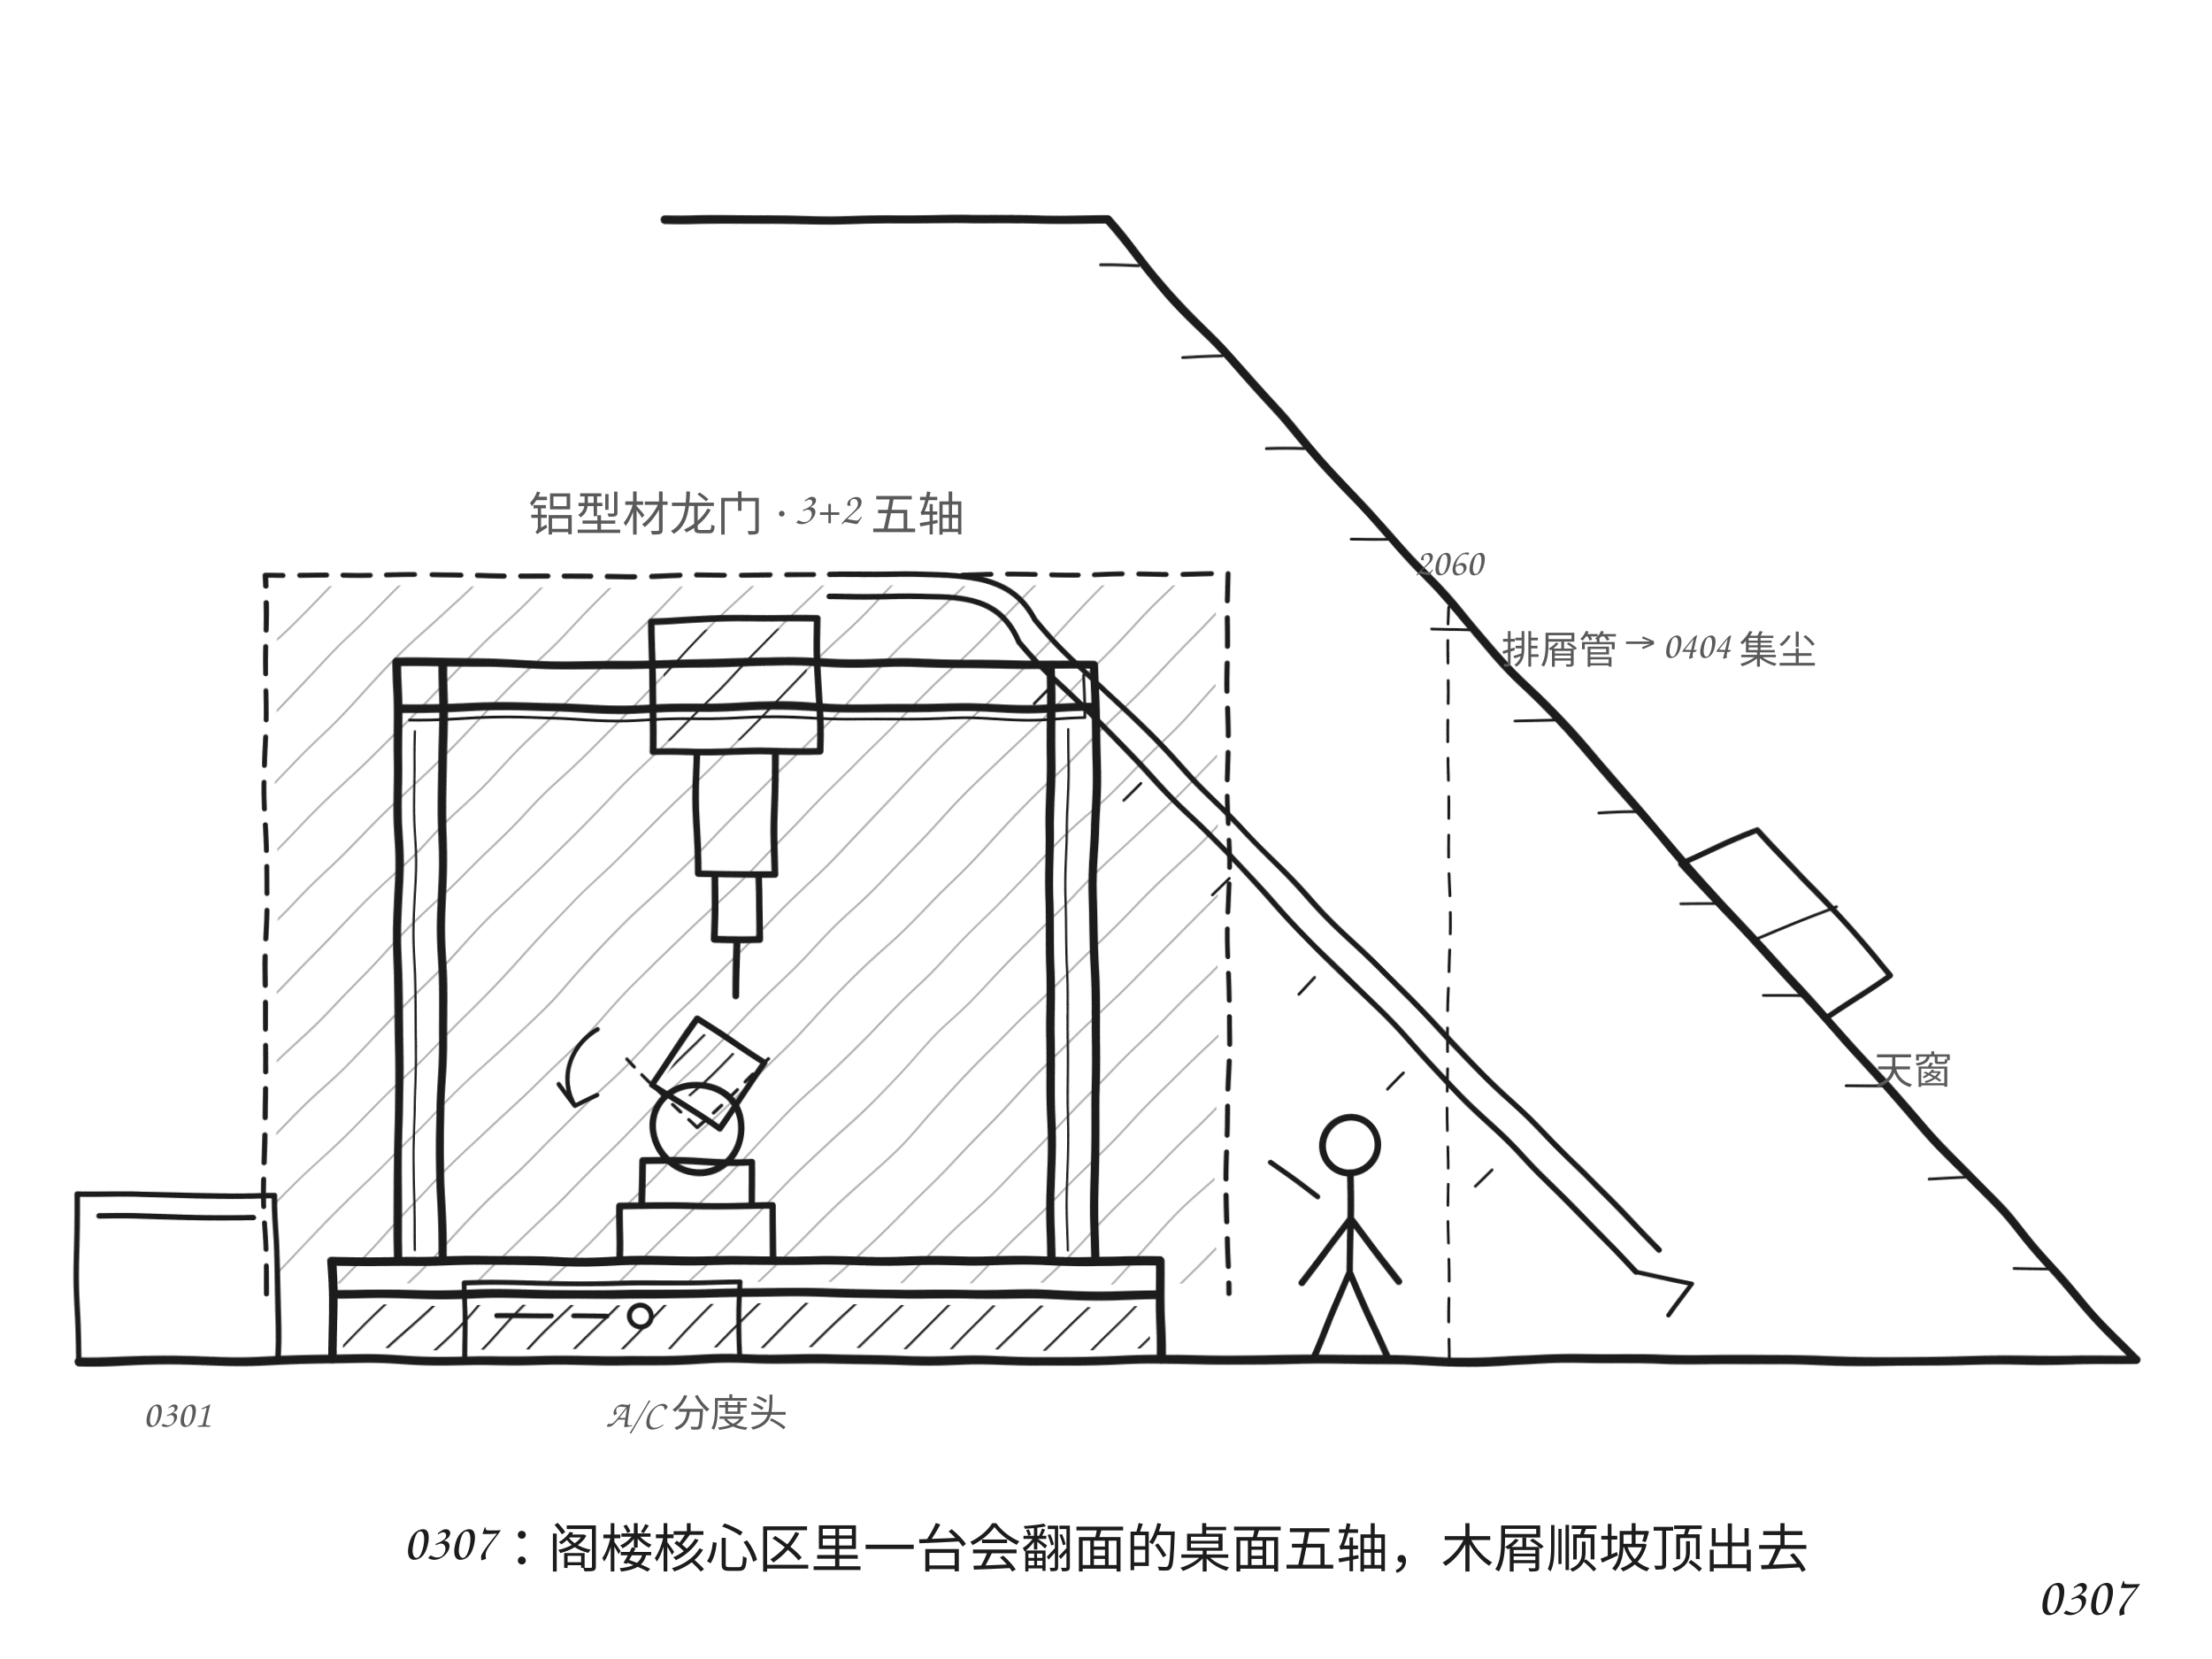
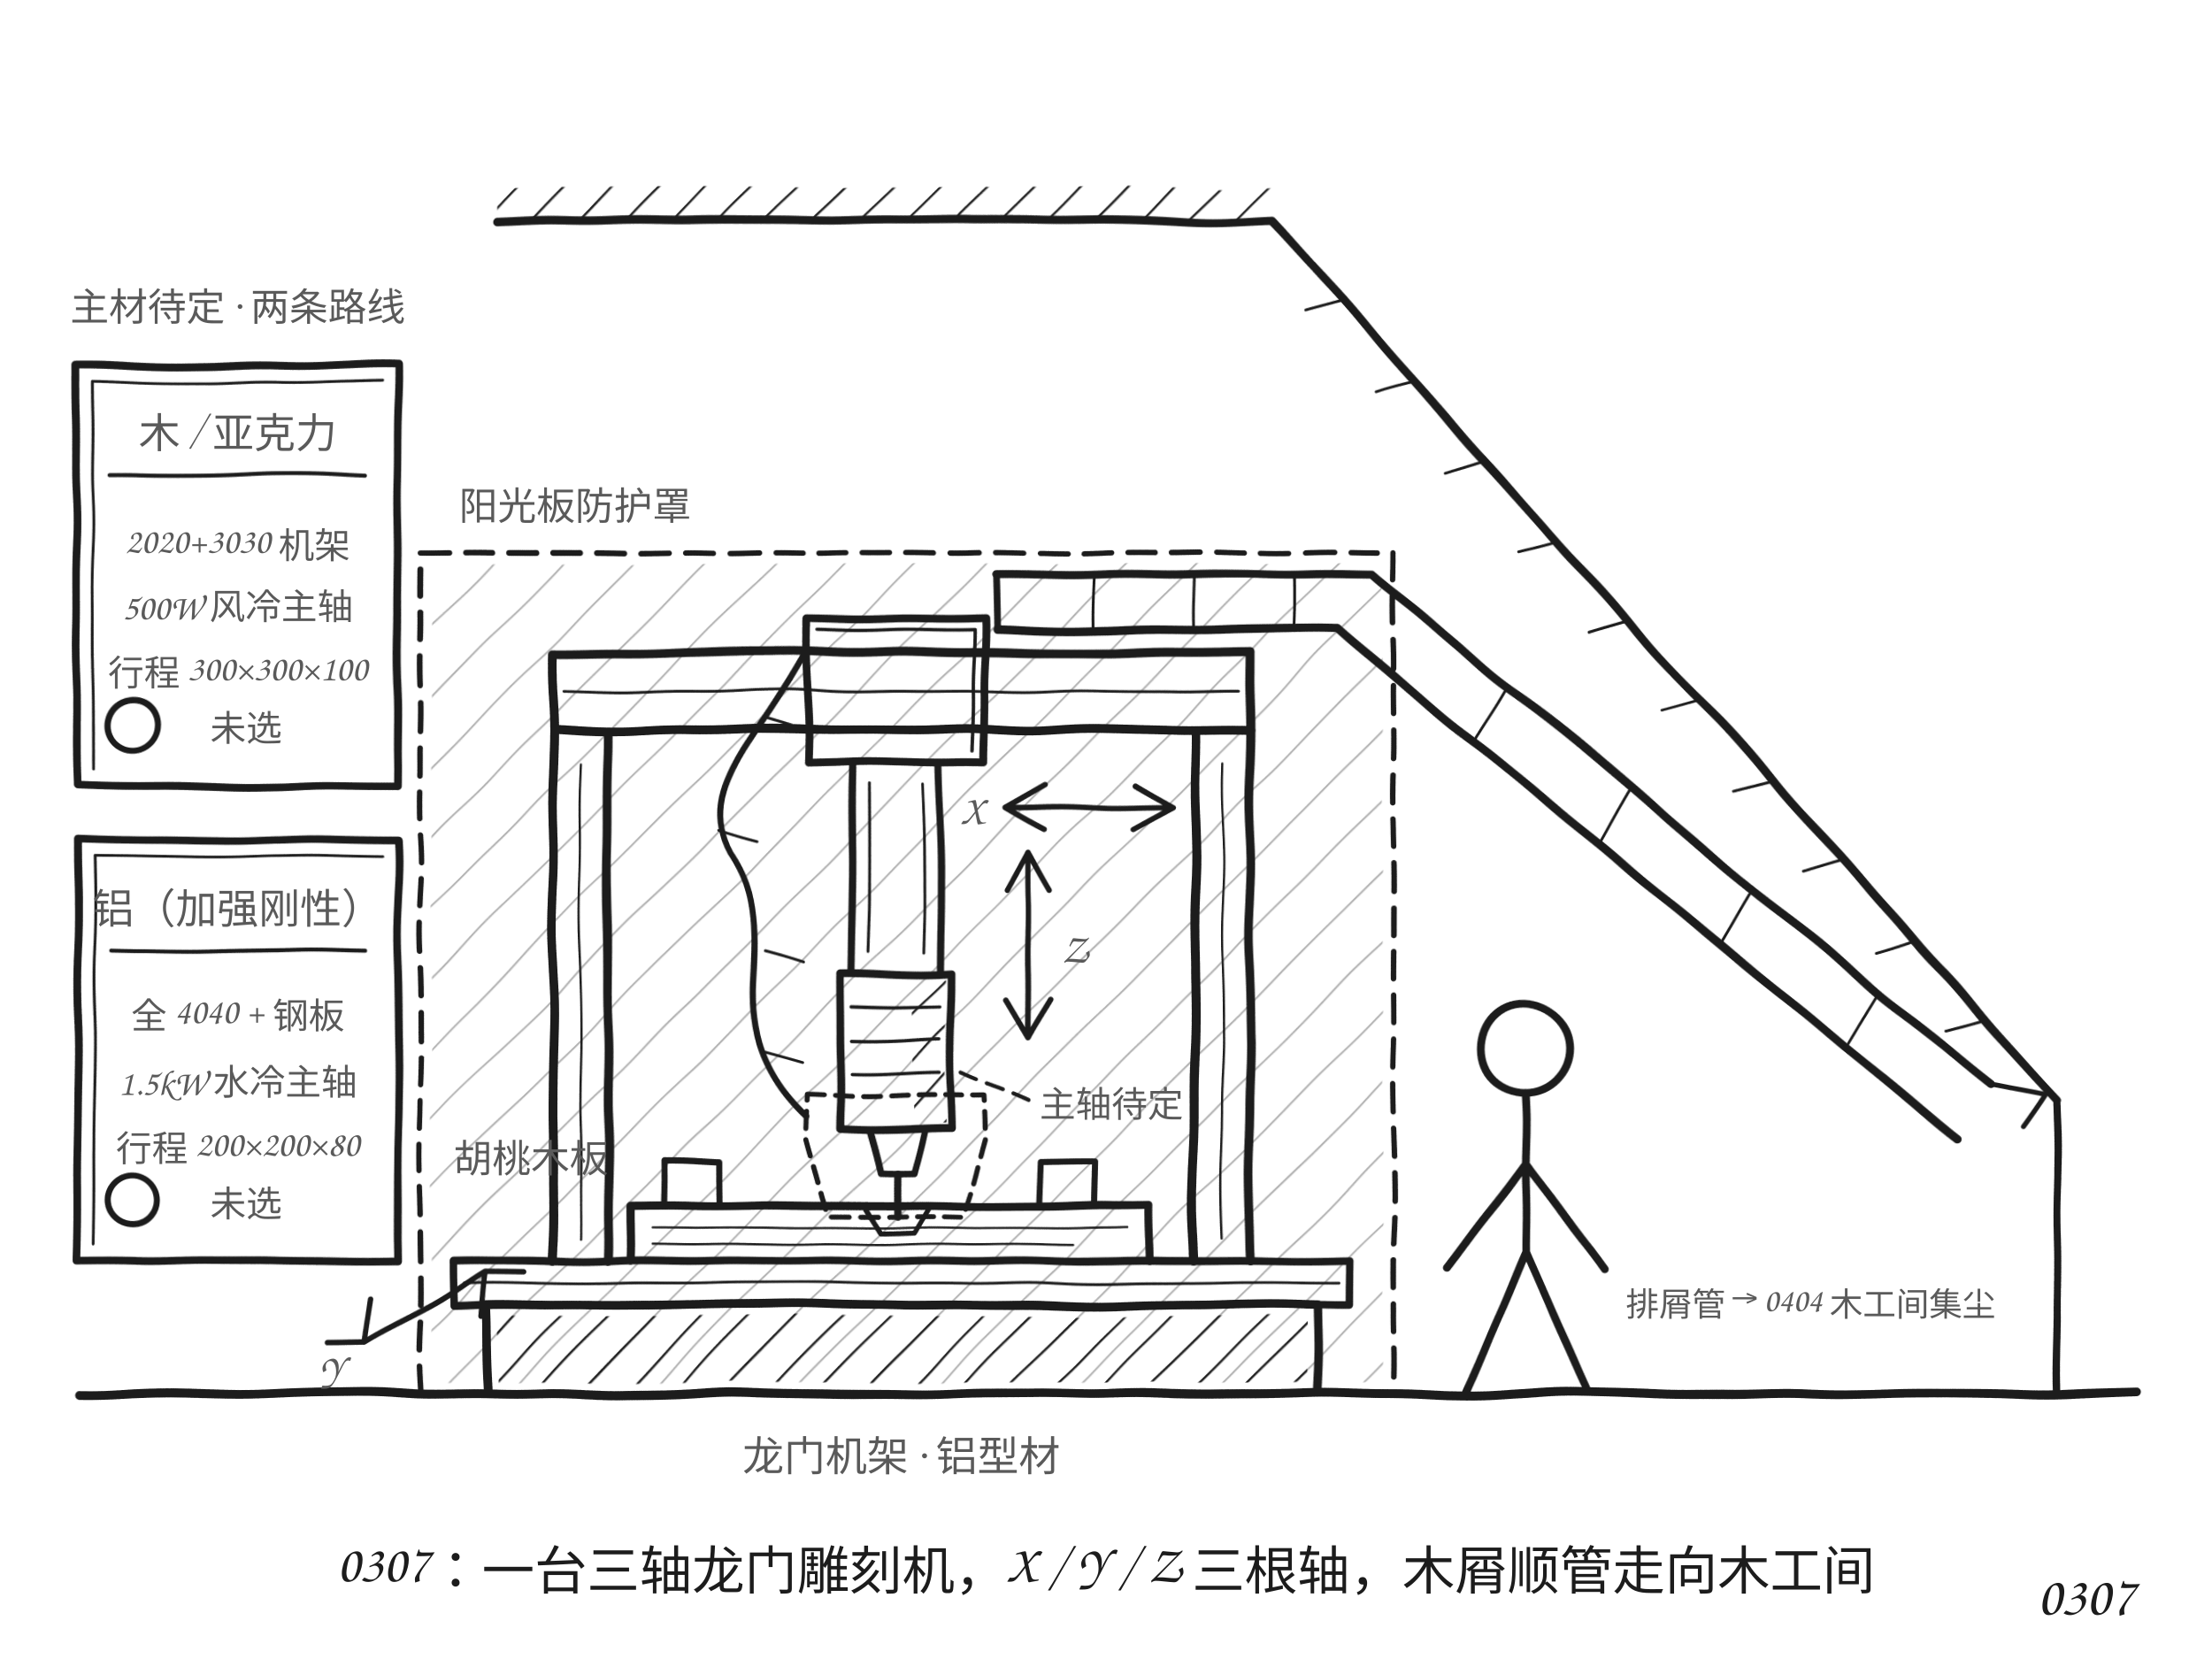
<svg xmlns="http://www.w3.org/2000/svg" viewBox="0 0 400 300" width="400" height="300">
  <defs>
    <filter id="m0307-rough" x="-5%" y="-5%" width="110%" height="110%">
      <feTurbulence type="fractalNoise" baseFrequency="0.04" numOctaves="2" seed="81" result="n" />
      <feDisplacementMap in="SourceGraphic" in2="n" scale="1.6" xChannelSelector="R" yChannelSelector="G" />
    </filter>
    <pattern id="m0307-hatch" width="6" height="6" patternUnits="userSpaceOnUse" patternTransform="rotate(45)">
      <line x1="0" y1="0" x2="0" y2="6" stroke="#1c1c1c" stroke-width="0.8" />
    </pattern>
    <pattern id="m0307-hatch2" width="6" height="6" patternUnits="userSpaceOnUse" patternTransform="rotate(45)">
      <line x1="0" y1="0" x2="0" y2="6" stroke="#1c1c1c" stroke-width="0.8" />
      <line x1="0" y1="3" x2="6" y2="3" stroke="#1c1c1c" stroke-width="0.6" />
    </pattern>
    <pattern id="m0307-hatchl" width="9" height="9" patternUnits="userSpaceOnUse" patternTransform="rotate(45)">
      <line x1="0" y1="0" x2="0" y2="9" stroke="#1c1c1c" stroke-width="0.7" />
    </pattern>
  </defs>
  <g filter="url(#m0307-rough)" stroke="#1c1c1c" fill="none" stroke-linecap="round" stroke-linejoin="round">
-     <path d="M14 246 H386" stroke-width="1.6" />
-     <path d="M386 246 L200 40 L120 40" stroke-width="1.5" />
-     <path d="M371 229.5 l-7 0" stroke-width="0.5" />
-     <path d="M356 213.0 l-7 0" stroke-width="0.5" />
-     <path d="M341 196.5 l-7 0" stroke-width="0.5" />
-     <path d="M326 180.0 l-7 0" stroke-width="0.5" />
-     <path d="M311 163.5 l-7 0" stroke-width="0.5" />
-     <path d="M296 147.0 l-7 0" stroke-width="0.5" />
-     <path d="M281 130.5 l-7 0" stroke-width="0.5" />
-     <path d="M266 114.0 l-7 0" stroke-width="0.5" />
-     <path d="M251 97.5 l-7 0" stroke-width="0.5" />
-     <path d="M236 81.0 l-7 0" stroke-width="0.5" />
-     <path d="M221 64.5 l-7 0" stroke-width="0.5" />
-     <path d="M206 48.0 l-7 0" stroke-width="0.5" />
-     <path d="M262 246 V110" stroke-width="0.5" stroke-dasharray="4 3" />
-     <path d="M60 246 v-12 h150 v12 M60 234 v-6 h150 v6" stroke-width="1.6" />
-     <path d="M62 236 h146 v8 h-146 Z" fill="url(#m0307-hatch)" stroke="none" />
-     <path d="M72 228 V120 h8 V228 M190 228 V120 h8 V228 M72 120 H198 M72 128 H198" stroke-width="1.5" />
-     <path d="M74 130 h122 v-8" stroke-width="0.5" />
-     <path d="M60 228 h150" stroke-width="1" />
-     <path d="M75 132 V226" stroke-width="0.4" />
-     <path d="M193 132 V226" stroke-width="0.4" />
-     <path d="M118 112 h30 v24 h-30 Z M126 136 v22 h14 v-22 M129 158 v12 h8 v-12 M133 170 v10" stroke-width="1.2" />
-     <path d="M120 114 h26 v20 h-26 Z" fill="url(#m0307-hatchl)" stroke="none" />
-     <path d="M112 228 v-10 h28 v10 M116 218 v-8 h20 v8" stroke-width="1.2" />
-     <circle cx="126" cy="204" r="8" stroke-width="1.2" />
-     <path d="M126 204 l-14 -14 M126 204 l14 -14" stroke-width="0.6" stroke-dasharray="2 2" />
-     <path d="M118 196 l8 -12 l12 8 l-8 12 Z" stroke-width="1.1" />
-     <path d="M120 195 l6 -9 l9 6 l-6 9 Z" fill="url(#m0307-hatch)" stroke="none" />
-     <path d="M104 200 a10 10 0 0 1 4 -14 M104 200 l-3 -4 M104 200 l4 -2" stroke-width="0.8" />
-     <path d="M48 234 V104 H222 V234" stroke-width="0.9" stroke-dasharray="5 3" />
-     <path d="M50 106 h170 v126 h-170 Z" fill="url(#m0307-hatchl)" stroke="none" fill-opacity="0.35" />
-     <path d="M150 108 h20 q10 0 14 8 L296 230 M150 104 h20 q12 0 17 8 L300 226" stroke-width="1" />
-     <path d="M296 230 l10 2 l-4 6" stroke-width="0.8" />
-     <path d="M190 124.0 l-3 3" stroke-width="0.5" />
-     <path d="M206 141.5 l-3 3" stroke-width="0.5" />
-     <path d="M222 159.0 l-3 3" stroke-width="0.5" />
-     <path d="M238 176.5 l-3 3" stroke-width="0.5" />
-     <path d="M254 194.0 l-3 3" stroke-width="0.5" />
-     <path d="M270 211.5 l-3 3" stroke-width="0.5" />
-     <path d="M84 246 v-14 h50 v14 M90 238 h10 M104 238 h6 M116 236 a2 2 0 1 0 0.1 0" stroke-width="0.9" />
-     <path d="M14 246 v-30 h36 v30 M18 220 h28" stroke-width="1" />
-     <circle cx="244" cy="207.0" r="5.0" stroke-width="1.2" />
-     <path d="M244 212.0 V230.0 M244 220.0 L235.0 232.0 M244 220.0 L253.0 232.0 M244 230.0 L237.0 246 M244 230.0 L251.0 246" stroke-width="1.2" />
-     <path d="M238 216 l-8 -6" stroke-width="0.9" />
-     <path d="M330 184 l-26 -28 l14 -6 l24 26 Z" stroke-width="1" />
-     <path d="M328 182 l-22 -24 M318 170 l14 -6" stroke-width="0.5" />
+     <path d="M14 252 H386" stroke-width="1.6" />
+     <path d="M90 40 H230 L372 199" stroke-width="1.5" />
+     <path d="M372 199 V252" stroke-width="1.3" />
+     <path d="M90 34 H230 V40 H90 Z" fill="url(#m0307-hatch)" stroke="none" />
+     <path d="M242.9 54.5 l-7 2" stroke-width="0.5" />
+     <path d="M255.8 68.9 l-7 2" stroke-width="0.5" />
+     <path d="M268.7 83.4 l-7 2" stroke-width="0.5" />
+     <path d="M281.6 97.8 l-7 2" stroke-width="0.5" />
+     <path d="M294.5 112.3 l-7 2" stroke-width="0.5" />
+     <path d="M307.5 126.7 l-7 2" stroke-width="0.5" />
+     <path d="M320.4 141.2 l-7 2" stroke-width="0.5" />
+     <path d="M333.3 155.6 l-7 2" stroke-width="0.5" />
+     <path d="M346.2 170.1 l-7 2" stroke-width="0.5" />
+     <path d="M359.1 184.5 l-7 2" stroke-width="0.5" />
+     <path d="M76 252 V100 H252 V252" stroke-width="1" stroke-dasharray="5 3" />
+     <path d="M78 102 h172 v148 h-172 Z" fill="url(#m0307-hatchl)" stroke="none" fill-opacity="0.32" />
+     <path d="M88 252 V236 H238 V252" stroke-width="1.6" />
+     <path d="M90 238 h146 v12 h-146 Z" fill="url(#m0307-hatch)" stroke="none" />
+     <path d="M82 236 H244 V228 H82 Z" stroke-width="1.4" />
+     <path d="M84 232 H242" stroke-width="0.5" />
+     <path d="M100 228 V132 H110 V228" stroke-width="1.6" />
+     <path d="M216 228 V132 H226 V228" stroke-width="1.6" />
+     <path d="M105 224 V138 M221 224 V138" stroke-width="0.4" />
+     <path d="M100 132 H226 V118 H100 Z" stroke-width="1.6" />
+     <path d="M102 125 H224" stroke-width="0.5" />
+     <path d="M146 112 H178 V138 H146 Z" stroke-width="1.4" />
+     <path d="M148 114 H176 V136" stroke-width="0.6" />
+     <path d="M154 138 H170 V176 H154 Z" stroke-width="1.3" />
+     <path d="M157 142 V172 M167 142 V172" stroke-width="0.5" />
+     <path d="M152 176 H172 V204 H152 Z" stroke-width="1.4" />
+     <path d="M154 182 H170 M154 188 H170 M154 194 H170" stroke-width="0.6" />
+     <path d="M165 177 h6 v26 h-6 Z" fill="url(#m0307-hatch)" stroke="none" />
+     <path d="M157 204 H167 L165 212 H159 Z" stroke-width="1.2" />
+     <path d="M162 212 V220" stroke-width="1.3" />
+     <path d="M146 198 H178 V206 L174 220 H150 L146 206 Z" stroke-width="0.9" stroke-dasharray="3 2" />
+     <path d="M146 202 C128 186 142 170 132 154 C126 142 138 132 146 118" stroke-width="1.1" />
+     <path d="M138 190 l7 2" stroke-width="0.5" />
+     <path d="M138 172 l7 2" stroke-width="0.5" />
+     <path d="M130 150 l7 2" stroke-width="0.5" />
+     <path d="M138 130 l7 2" stroke-width="0.5" />
+     <path d="M114 228 V218 H208 V228" stroke-width="1.5" />
+     <path d="M118 222 H204 M118 225 H194" stroke-width="0.4" />
+     <path d="M156 218 l3 5 h6 l3 -5" stroke-width="0.9" />
+     <path d="M120 218 V210 H130 V218 M188 218 V210 H198 V218" stroke-width="1.1" />
+     <path d="M182 146 H212 M182 146 l7 -4 M182 146 l7 4 M212 146 l-7 -4 M212 146 l-7 4" stroke-width="1" />
+     <path d="M186 154 V188 M186 154 l-4 7 M186 154 l4 7 M186 188 l-4 -7 M186 188 l4 -7" stroke-width="1" />
+     <path d="M88 230 L66 243 M88 230 l-1 8 M88 230 l7 0 M66 243 l1 -8 M66 243 l-7 0" stroke-width="1" />
+     <path d="M180 104 H248 L360 196" stroke-width="1.5" />
+     <path d="M180 114 H242 L354 206" stroke-width="1.5" />
+     <path d="M180 104 V114" stroke-width="1.2" />
+     <path d="M198 104 V114" stroke-width="0.5" />
+     <path d="M216 104 V114" stroke-width="0.5" />
+     <path d="M234 104 V114" stroke-width="0.5" />
+     <path d="M272.6 124.2 l-6 10" stroke-width="0.5" />
+     <path d="M295.0 142.6 l-6 10" stroke-width="0.5" />
+     <path d="M317.4 161.0 l-6 10" stroke-width="0.5" />
+     <path d="M339.8 179.4 l-6 10" stroke-width="0.5" />
+     <path d="M360 196 l10 2 l-4 6" stroke-width="0.9" />
+     <path d="M14 142 V66 H72 V142 Z" stroke-width="1.4" />
+     <path d="M17 139 V69 H69" stroke-width="0.5" />
+     <path d="M20 86 H66" stroke-width="0.7" />
+     <circle cx="24" cy="131" r="4.5" stroke-width="1.1" />
+     <path d="M14 228 V152 H72 V228 Z" stroke-width="1.4" />
+     <path d="M17 225 V155 H69" stroke-width="0.5" />
+     <path d="M20 172 H66" stroke-width="0.7" />
+     <circle cx="24" cy="217" r="4.5" stroke-width="1.1" />
+     <circle cx="276" cy="189.6" r="8.0" stroke-width="1.4" />
+     <path d="M276 197.6 V226.4 M276 210.4 L261.6 229.6 M276 210.4 L290.4 229.6 M276 226.4 L264.8 252 M276 226.4 L287.2 252" stroke-width="1.4" />
+     <path d="M186 199 L174 194" stroke-width="0.7" stroke-dasharray="3 2" />
  </g>
  <text x="386" y="292" text-anchor="end" font-family="'Long Cang','Kaiti SC',cursive" font-size="10" fill="#1c1c1c">0307</text>
-   <text x="135" y="96" font-family="'Long Cang','Kaiti SC',cursive" font-size="8.5" fill="#5a5a5a" text-anchor="middle" filter="none">铝型材龙门 · 3+2 五轴</text>
-   <text x="126" y="258" font-family="'Long Cang','Kaiti SC',cursive" font-size="7" fill="#5a5a5a" text-anchor="middle" filter="none">A/C 分度头</text>
-   <text x="262" y="104" font-family="'Long Cang','Kaiti SC',cursive" font-size="7" fill="#5a5a5a" text-anchor="middle" filter="none">2060</text>
-   <text x="300" y="120" font-family="'Long Cang','Kaiti SC',cursive" font-size="7" fill="#5a5a5a" text-anchor="middle" filter="none">排屑管 → 0404 集尘</text>
-   <text x="32" y="258" font-family="'Long Cang','Kaiti SC',cursive" font-size="7" fill="#5a5a5a" text-anchor="middle" filter="none">0301</text>
-   <text x="346" y="196" font-family="'Long Cang','Kaiti SC',cursive" font-size="7" fill="#5a5a5a" text-anchor="middle" filter="none">天窗</text>
-   <text x="200" y="282" font-family="'Long Cang','Kaiti SC',cursive" font-size="9.5" fill="#1c1c1c" text-anchor="middle" filter="none">0307：阁楼核心区里一台会翻面的桌面五轴，木屑顺坡顶出去</text>
+   <text x="43" y="58" font-family="'Long Cang','Kaiti SC',cursive" font-size="7" fill="#5a5a5a" text-anchor="middle" filter="none">主材待定 · 两条路线</text>
+   <text x="43" y="81" font-family="'Long Cang','Kaiti SC',cursive" font-size="7.5" fill="#5a5a5a" text-anchor="middle" filter="none">木 / 亚克力</text>
+   <text x="43" y="100" font-family="'Long Cang','Kaiti SC',cursive" font-size="6.5" fill="#5a5a5a" text-anchor="middle" filter="none">2020+3030 机架</text>
+   <text x="43" y="112" font-family="'Long Cang','Kaiti SC',cursive" font-size="6.5" fill="#5a5a5a" text-anchor="middle" filter="none">500W 风冷主轴</text>
+   <text x="43" y="124" font-family="'Long Cang','Kaiti SC',cursive" font-size="6.5" fill="#5a5a5a" text-anchor="middle" filter="none">行程 300×300×100</text>
+   <text x="38" y="134" font-family="'Long Cang','Kaiti SC',cursive" font-size="6.5" fill="#5a5a5a" text-anchor="start" filter="none">未选</text>
+   <text x="43" y="167" font-family="'Long Cang','Kaiti SC',cursive" font-size="7.5" fill="#5a5a5a" text-anchor="middle" filter="none">铝（加强刚性）</text>
+   <text x="43" y="186" font-family="'Long Cang','Kaiti SC',cursive" font-size="6.5" fill="#5a5a5a" text-anchor="middle" filter="none">全 4040 + 钢板</text>
+   <text x="43" y="198" font-family="'Long Cang','Kaiti SC',cursive" font-size="6.5" fill="#5a5a5a" text-anchor="middle" filter="none">1.5kW 水冷主轴</text>
+   <text x="43" y="210" font-family="'Long Cang','Kaiti SC',cursive" font-size="6.5" fill="#5a5a5a" text-anchor="middle" filter="none">行程 200×200×80</text>
+   <text x="38" y="220" font-family="'Long Cang','Kaiti SC',cursive" font-size="6.5" fill="#5a5a5a" text-anchor="start" filter="none">未选</text>
+   <text x="178" y="149" font-family="'Long Cang','Kaiti SC',cursive" font-size="7.5" fill="#5a5a5a" text-anchor="end" filter="none">X</text>
+   <text x="192" y="174" font-family="'Long Cang','Kaiti SC',cursive" font-size="7.5" fill="#5a5a5a" text-anchor="start" filter="none">Z</text>
+   <text x="62" y="250" font-family="'Long Cang','Kaiti SC',cursive" font-size="7.5" fill="#5a5a5a" text-anchor="end" filter="none">Y</text>
+   <text x="104" y="94" font-family="'Long Cang','Kaiti SC',cursive" font-size="7" fill="#5a5a5a" text-anchor="middle" filter="none">阳光板防护罩</text>
+   <text x="188" y="202" font-family="'Long Cang','Kaiti SC',cursive" font-size="6.5" fill="#5a5a5a" text-anchor="start" filter="none">主轴待定</text>
+   <text x="110" y="212" font-family="'Long Cang','Kaiti SC',cursive" font-size="7" fill="#5a5a5a" text-anchor="end" filter="none">胡桃木板</text>
+   <text x="294" y="238" font-family="'Long Cang','Kaiti SC',cursive" font-size="6" fill="#5a5a5a" text-anchor="start" filter="none">排屑管 → 0404 木工间集尘</text>
+   <text x="163" y="266" font-family="'Long Cang','Kaiti SC',cursive" font-size="7.5" fill="#5a5a5a" text-anchor="middle" filter="none">龙门机架 · 铝型材</text>
+   <text x="200" y="286" font-family="'Long Cang','Kaiti SC',cursive" font-size="9.5" fill="#1c1c1c" text-anchor="middle" filter="none">0307：一台三轴龙门雕刻机，X / Y / Z 三根轴，木屑顺管走向木工间</text>
</svg>
